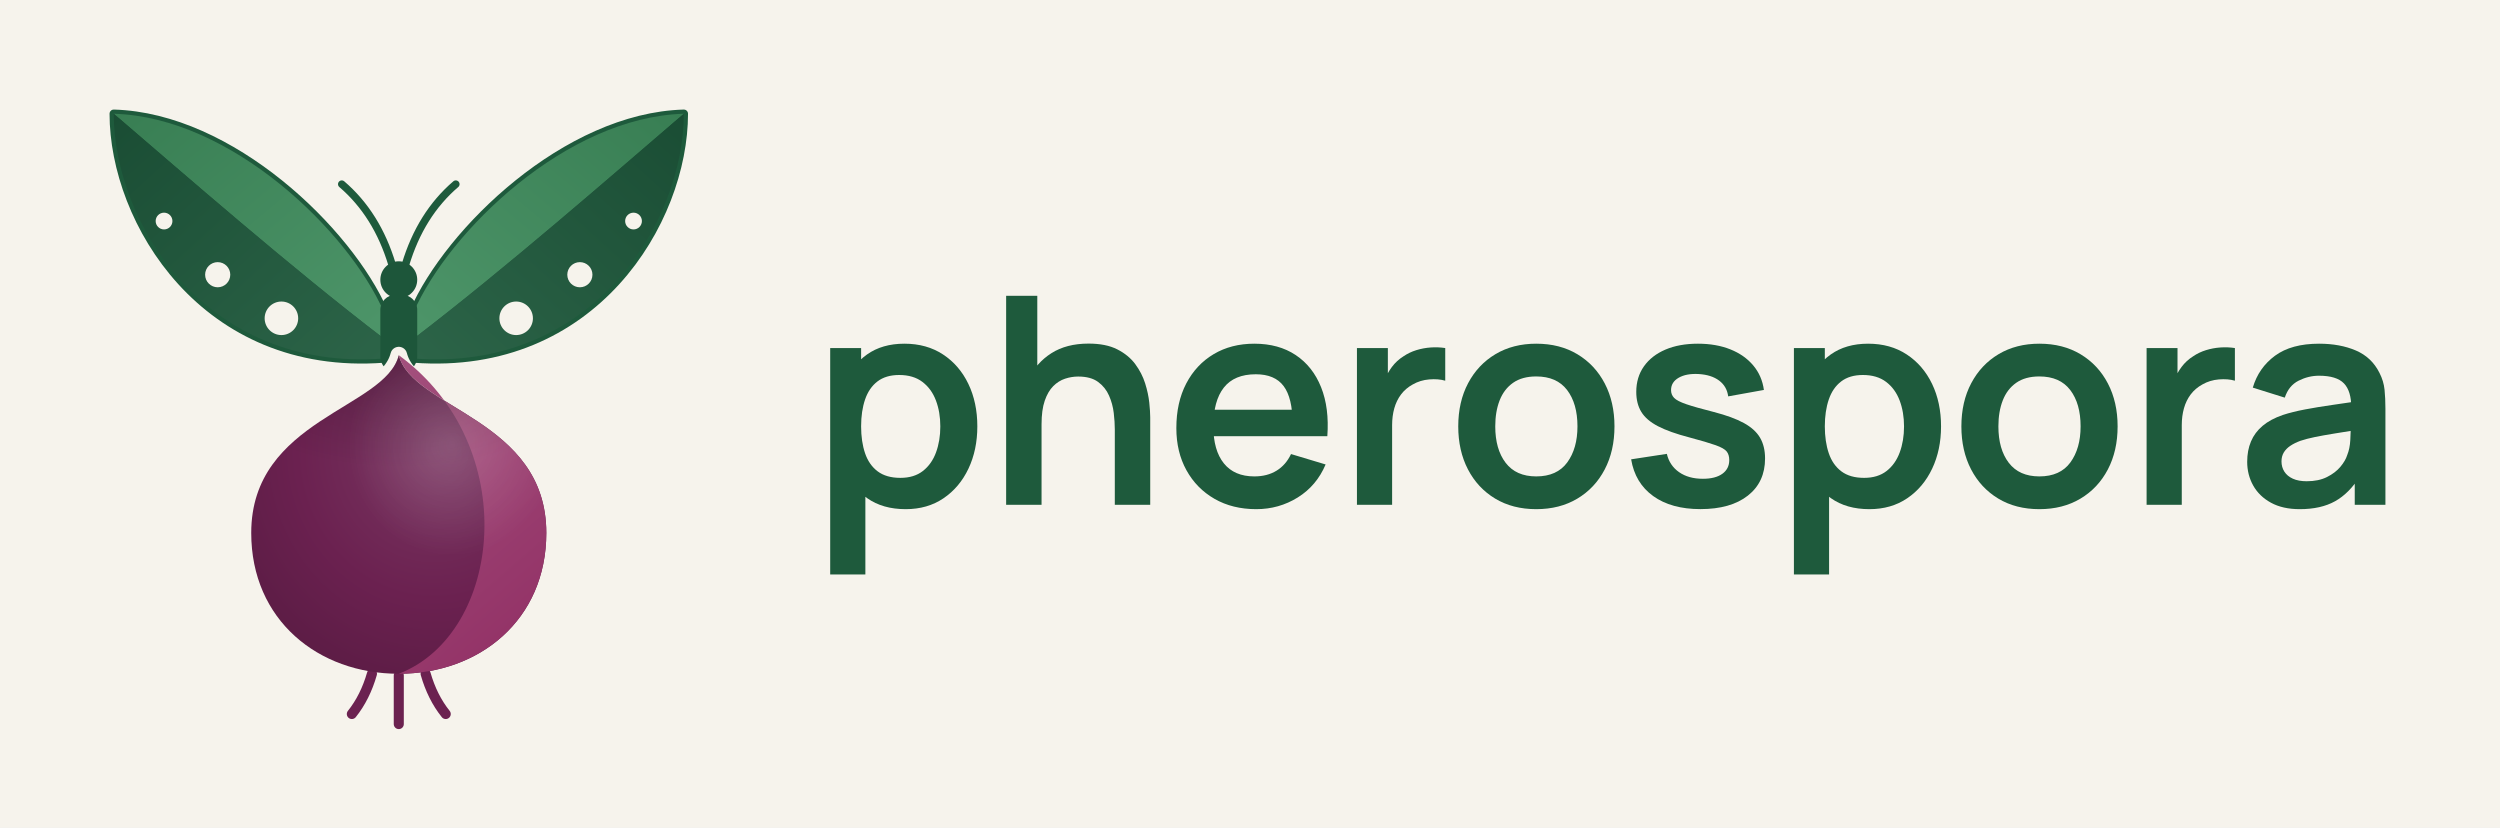
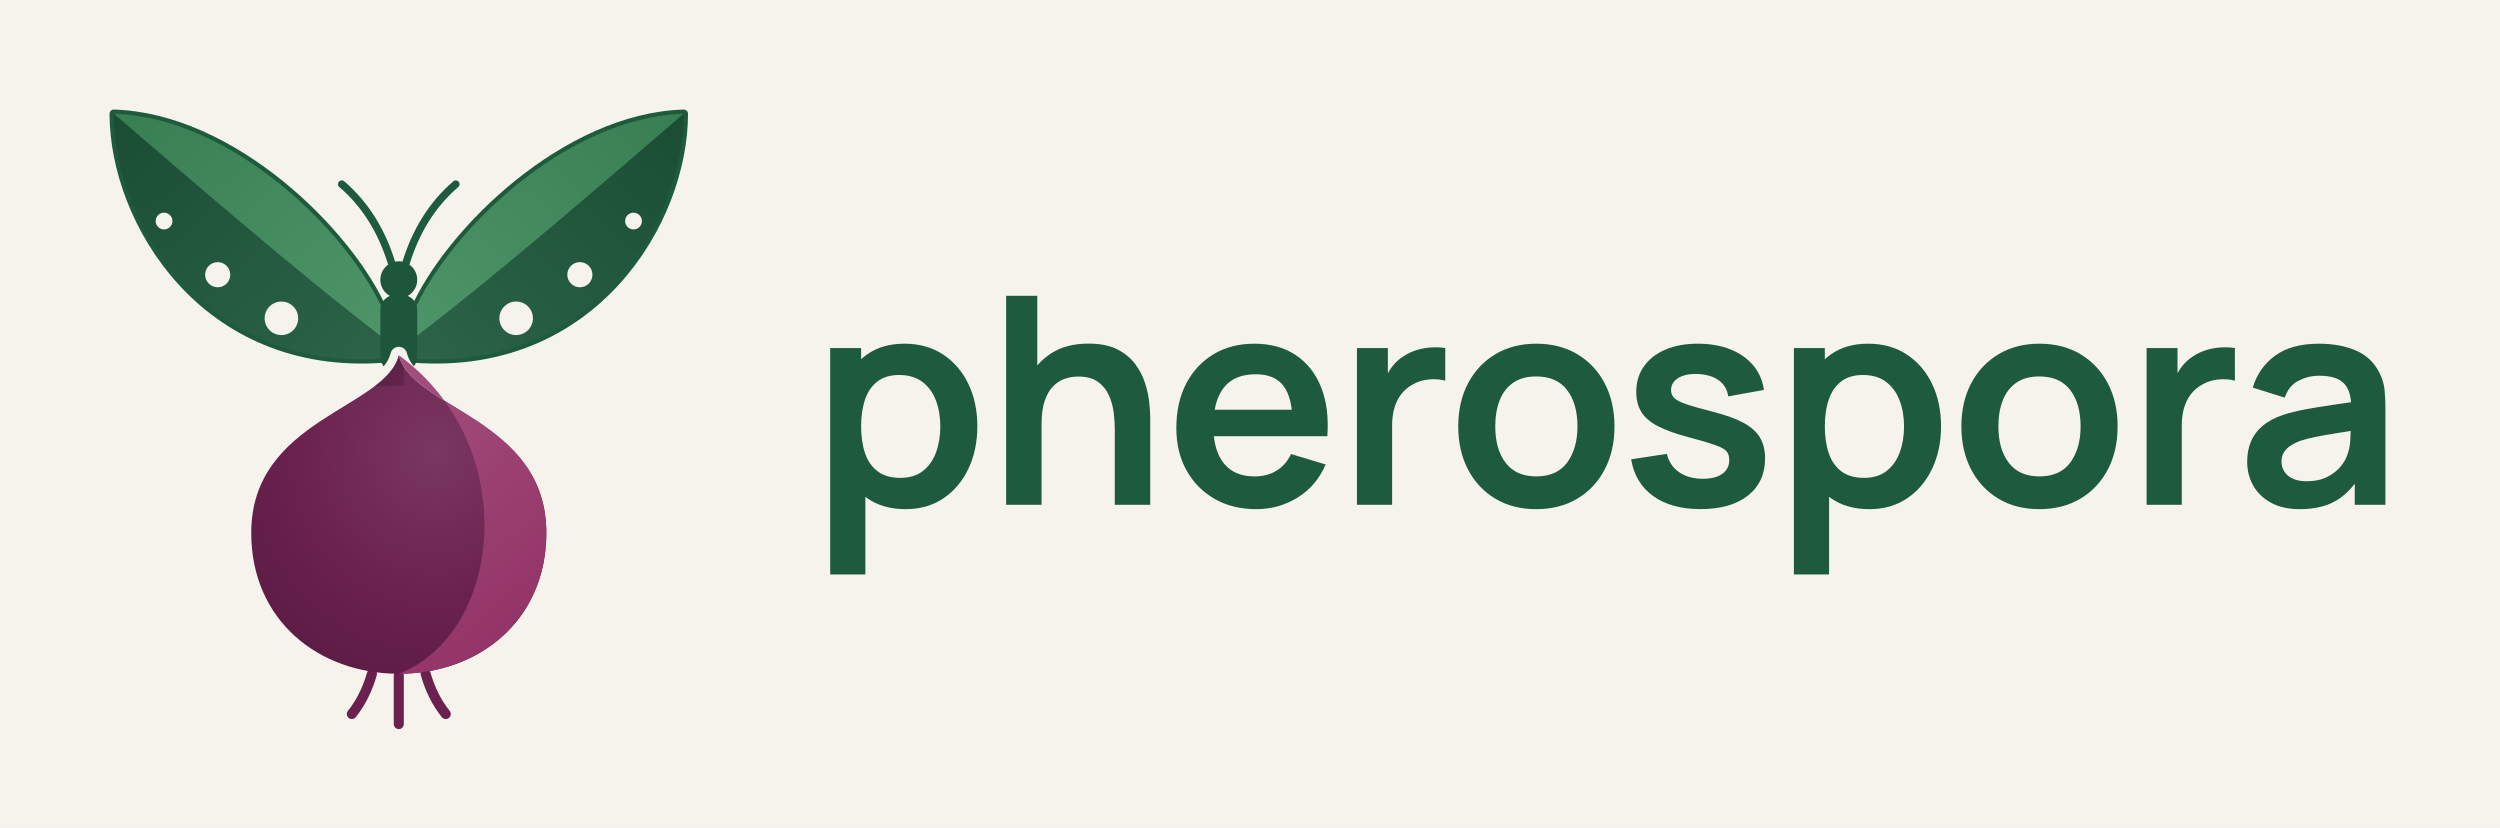
<svg xmlns="http://www.w3.org/2000/svg" viewBox="0 0 1196 396" width="1196" height="396">
  <rect width="1196" height="396" fill="#F6F3EC" />
  <g transform="translate(-14.57 -22.59) scale(0.80214)">
    <defs>
      <linearGradient id="gWd" x1="1" y1="1" x2="0" y2="0">
        <stop offset="0" stop-color="#2C6448" />
        <stop offset="1" stop-color="#1A4D34" />
      </linearGradient>
      <linearGradient id="gWl" x1="1" y1="1" x2="0" y2="0">
        <stop offset="0" stop-color="#4D9569" />
        <stop offset="1" stop-color="#387E53" />
      </linearGradient>
      <radialGradient id="gB" cx="0.62" cy="0.30" r="0.85">
        <stop offset="0" stop-color="#7A3762" />
        <stop offset="0.55" stop-color="#6B2150" />
        <stop offset="1" stop-color="#581B42" />
      </radialGradient>
      <linearGradient id="gBl" x1="0" y1="0" x2="0.4" y2="1">
        <stop offset="0" stop-color="#A3507D" />
        <stop offset="1" stop-color="#943468" />
      </linearGradient>
      <radialGradient id="gS" cx="0.5" cy="0" r="0.6">
        <stop offset="0" stop-color="#000" stop-opacity="0.22" />
        <stop offset="1" stop-color="#000" stop-opacity="0" />
      </radialGradient>
      <radialGradient id="gH" cx="0.68" cy="0.28" r="0.35">
        <stop offset="0" stop-color="#FFF" stop-opacity="0.16" />
        <stop offset="1" stop-color="#FFF" stop-opacity="0" />
      </radialGradient>
      <clipPath id="cB">
        <path d="M 256 240 C 264 272, 344 278, 344 346 C 344 398, 304 430, 256 430 C 208 430, 168 398, 168 346 C 168 278, 248 272, 256 240 Z" />
      </clipPath>
-       <radialGradient id="gG" cx="0.5" cy="0.5" r="0.5">
-         <stop offset="0" stop-color="#000" stop-opacity="0.28" />
-         <stop offset="1" stop-color="#000" stop-opacity="0" />
-       </radialGradient>
+       <g id="silW">
+         <path d="M 247 214 C 226 166, 156 98, 86 96 C 86 160, 140 250, 247 242 Z" stroke-width="5" stroke-linejoin="round" />
+         <g transform="translate(512 0) scale(-1 1)">
+           <path d="M 247 214 C 226 166, 156 98, 86 96 C 86 160, 140 250, 247 242 Z" stroke-width="5" stroke-linejoin="round" />
+         </g>
+       </g>
+       <g id="sil">
+         <use href="#silW" />
+         <rect x="245" y="204" width="22" height="46" rx="9" />
+         <path d="M 256 240 C 264 272, 344 278, 344 346 C 344 398, 304 430, 256 430 C 208 430, 168 398, 168 346 C 168 278, 248 272, 256 240 Z" />
+         <circle cx="256" cy="195" r="11" />
+       </g>
      <mask id="mW" maskUnits="userSpaceOnUse" x="0" y="0" width="512" height="512">
        <rect width="512" height="512" fill="#fff" />
        <path d="M 256 240 C 264 272, 344 278, 344 346 C 344 398, 304 430, 256 430 C 208 430, 168 398, 168 346 C 168 278, 248 272, 256 240 Z" fill="#000" stroke="#000" stroke-width="10" stroke-linejoin="round" />
      </mask>
    </defs>
    <g mask="url(#mW)">
      <path d="M 247 214 C 226 166, 156 98, 86 96 C 86 160, 140 250, 247 242 Z" fill="url(#gWd)" stroke="#1E5A3C" stroke-width="5" stroke-linejoin="round" />
      <path d="M 247 214 C 226 166, 156 98, 86 96 C 128 132, 192 188, 247 230 Z" fill="url(#gWl)" />
      <path d="M 86 96 C 86 160, 140 250, 247 242 L 247 230 C 192 188, 128 132, 86 96 Z" fill="url(#gWd)" />
      <circle cx="186" cy="218" r="10" fill="#F6F3EC" />
      <circle cx="148" cy="192" r="7.5" fill="#F6F3EC" />
      <circle cx="116" cy="160" r="5" fill="#F6F3EC" />
      <path d="M 252 186 C 246 166, 236 150, 222 138" stroke="#1E5A3C" stroke-width="4.5" stroke-linecap="round" fill="none" />
      <g transform="translate(512 0) scale(-1 1)">
        <path d="M 247 214 C 226 166, 156 98, 86 96 C 86 160, 140 250, 247 242 Z" fill="url(#gWd)" stroke="#1E5A3C" stroke-width="5" stroke-linejoin="round" />
        <path d="M 247 214 C 226 166, 156 98, 86 96 C 128 132, 192 188, 247 230 Z" fill="url(#gWl)" />
        <path d="M 86 96 C 86 160, 140 250, 247 242 L 247 230 C 192 188, 128 132, 86 96 Z" fill="url(#gWd)" />
        <circle cx="186" cy="218" r="10" fill="#F6F3EC" />
        <circle cx="148" cy="192" r="7.5" fill="#F6F3EC" />
        <circle cx="116" cy="160" r="5" fill="#F6F3EC" />
        <path d="M 252 186 C 246 166, 236 150, 222 138" stroke="#1E5A3C" stroke-width="4.5" stroke-linecap="round" fill="none" />
      </g>
      <rect fill="#1D563A" x="245" y="204" width="22" height="46" rx="9" />
    </g>
    <path d="M 240 430 Q 236 444, 228 454 M 256 431 L 256 460 M 272 430 Q 276 444, 284 454" stroke="#6B2150" stroke-width="6" stroke-linecap="round" fill="none" />
    <path d="M 256 240 C 264 272, 344 278, 344 346 C 344 398, 304 430, 256 430 C 208 430, 168 398, 168 346 C 168 278, 248 272, 256 240 Z" fill="url(#gB)" />
    <path d="M 256 240 C 264 272, 344 278, 344 346 C 344 398, 304 430, 256 430 C 318 406, 330 294, 256 240 Z" fill="url(#gBl)" />
    <g clip-path="url(#cB)">
-       <rect x="150" y="236" width="212" height="120" fill="url(#gS)" />
-       <path d="M 256 240 C 264 272, 344 278, 344 346 C 344 398, 304 430, 256 430 C 208 430, 168 398, 168 346 C 168 278, 248 272, 256 240 Z" fill="url(#gH)" />
+       <use href="#silW" transform="translate(12 16)" fill="#000" fill-opacity="0.16" />
    </g>
    <circle cx="256" cy="195" r="11" fill="#1D563A" />
  </g>
  <g transform="translate(387.56 241.50)">
    <path transform="translate(0.00 0) scale(0.06944 -0.06944)" d="M658.665 -30Q500.666 -30 393.999 45.167Q287.333 120.333 233.166 249.417Q178.999 378.5 178.999 540.333Q178.999 702.667 232.833 831.583Q286.666 960.5 391.416 1035.25Q496.166 1110 649.666 1110Q802.999 1110 915.749 1035.75Q1028.498 961.5 1090.248 832.917Q1151.998 704.333 1151.998 540.333Q1151.998 378.333 1090.915 249.25Q1029.832 120.167 919.082 45.083Q808.332 -30 658.665 -30ZM138.333 -480V1080H351.33V321.664H380.663V-480ZM622 185.663Q716.167 185.663 776.918 232.997Q837.668 280.331 867.335 360.832Q897.002 441.332 897.002 540.333Q897.002 638.334 866.752 718.668Q836.502 799.002 773.751 846.669Q711 894.337 613.666 894.337Q521.832 894.337 463.832 849.836Q405.831 805.336 378.58 725.418Q351.33 645.501 351.33 540.333Q351.33 435.499 378.497 355.415Q405.664 275.331 465.331 230.497Q524.999 185.663 622 185.663Z" fill="#1E5A3C" />
    <path transform="translate(84.17 0) scale(0.06944 -0.06944)" d="M887.001 0V520.335Q887.001 570.503 879.751 632.503Q872.501 694.504 847.333 752.087Q822.166 809.671 771.666 846.67Q721.165 883.67 634.666 883.67Q588.998 883.67 544.08 868.753Q499.163 853.836 462.83 817.585Q426.496 781.335 404.413 717.501Q382.329 653.667 382.329 555.001L239.331 616.333Q239.331 753.834 292.831 866.084Q346.331 978.334 450.165 1044.5Q553.998 1110.667 706.33 1110.667Q825.83 1110.667 903.913 1071Q981.996 1031.334 1027.996 969.084Q1073.996 906.835 1095.996 836.752Q1117.997 766.669 1124.497 704.085Q1130.997 641.501 1130.997 603V0ZM138.333 0V1440H352.997V681.664H382.329V0Z" fill="#1E5A3C" />
    <path transform="translate(169.65 0) scale(0.06944 -0.06944)" d="M630.665 -30Q466.832 -30 342.999 41.083Q219.166 112.167 149.583 238.083Q80 364 80 528.334Q80 705.334 148.25 835.834Q216.5 966.333 337.416 1038.167Q458.332 1110 617.332 1110Q784.832 1110 902.332 1031.667Q1019.832 953.334 1077.082 810.334Q1134.332 667.334 1120.165 472.668H881.002V560.666Q880.002 737.001 819.001 818.169Q758 899.336 627.332 899.336Q479.498 899.336 407.247 807.669Q334.996 716.001 334.996 540Q334.996 375.665 407.247 285.664Q479.498 195.663 617.332 195.663Q706.333 195.663 770.668 235.33Q835.002 274.998 870.002 349.665L1108.332 278Q1046.498 131.666 916.748 50.833Q786.999 -30 630.665 -30ZM258.997 472.668V654.999H1002.334V472.668Z" fill="#1E5A3C" />
    <path transform="translate(251.88 0) scale(0.06944 -0.06944)" d="M140 0V1080H352.997V817L326.997 851Q347.33 905 380.83 949.666Q414.33 994.333 460.996 1023.333Q500.829 1050.5 549.246 1065.5Q597.663 1080.5 648.663 1084Q699.664 1087.5 748.33 1080V855.004Q699.663 869.17 637.579 863.837Q575.496 858.503 524.662 829.336Q475.162 802.169 443.745 760.251Q412.329 718.334 397.329 664.833Q382.329 611.333 382.329 548.666V0Z" fill="#1E5A3C" />
    <path transform="translate(304.51 0) scale(0.06944 -0.06944)" d="M617.332 -30Q454.832 -30 333.999 43.0Q213.166 116 146.583 244.583Q80 373.167 80 540.333Q80 709.5 148 837.917Q216 966.333 336.916 1038.167Q457.832 1110 617.332 1110Q779.999 1110 901.249 1037.083Q1022.498 964.167 1089.415 835.75Q1156.331 707.333 1156.331 540.333Q1156.331 371.833 1088.915 243.333Q1021.498 114.833 900.165 42.417Q778.832 -30 617.332 -30ZM617.332 195.663Q760.5 195.663 830.918 291.997Q901.335 388.332 901.335 540.333Q901.335 697.168 830.001 790.753Q758.667 884.337 617.332 884.337Q520.331 884.337 457.914 840.67Q395.497 797.003 365.246 719.668Q334.996 642.334 334.996 540.333Q334.996 382.832 406.663 289.248Q478.331 195.663 617.332 195.663Z" fill="#1E5A3C" />
    <path transform="translate(387.22 0) scale(0.06944 -0.06944)" d="M557.333 -29.667Q356.833 -29.667 232.083 60.166Q107.333 149.999 80 313.332L325.996 350.998Q344.663 270.998 409.997 225.164Q475.331 179.33 574.332 179.33Q660.501 179.33 708.251 213.581Q756.002 247.832 756.002 308.333Q756.002 344.833 738.336 367.334Q720.669 389.834 661.835 410.834Q603.001 431.835 481.001 464.335Q345.333 499.668 265.25 541.252Q185.167 582.835 150.25 639.835Q115.333 696.835 115.333 778.001Q115.333 879.001 168 953.75Q220.667 1028.5 316.083 1069.25Q411.5 1110 540.333 1110Q665.999 1110 763.582 1070.917Q861.166 1031.833 921.332 960.083Q981.499 888.333 994.666 791.333L748.669 747.001Q739.669 815.835 686.085 855.919Q632.5 896.003 544.332 901.003Q459.331 905.503 407.164 875.169Q354.996 844.835 354.996 790.334Q354.996 758.5 376.08 736.583Q397.163 714.666 460.413 692.999Q523.664 671.333 649.997 639.333Q779.498 605.832 856.665 563.416Q933.832 520.999 968.249 462.082Q1002.665 403.166 1002.665 319.333Q1002.665 156.5 884.332 63.416Q765.999 -29.667 557.333 -29.667Z" fill="#1E5A3C" />
    <path transform="translate(461.04 0) scale(0.06944 -0.06944)" d="M658.665 -30Q500.666 -30 393.999 45.167Q287.333 120.333 233.166 249.417Q178.999 378.5 178.999 540.333Q178.999 702.667 232.833 831.583Q286.666 960.5 391.416 1035.25Q496.166 1110 649.666 1110Q802.999 1110 915.749 1035.75Q1028.498 961.5 1090.248 832.917Q1151.998 704.333 1151.998 540.333Q1151.998 378.333 1090.915 249.25Q1029.832 120.167 919.082 45.083Q808.332 -30 658.665 -30ZM138.333 -480V1080H351.33V321.664H380.663V-480ZM622 185.663Q716.167 185.663 776.918 232.997Q837.668 280.331 867.335 360.832Q897.002 441.332 897.002 540.333Q897.002 638.334 866.752 718.668Q836.502 799.002 773.751 846.669Q711 894.337 613.666 894.337Q521.832 894.337 463.832 849.836Q405.831 805.336 378.58 725.418Q351.33 645.501 351.33 540.333Q351.33 435.499 378.497 355.415Q405.664 275.331 465.331 230.497Q524.999 185.663 622 185.663Z" fill="#1E5A3C" />
    <path transform="translate(545.21 0) scale(0.06944 -0.06944)" d="M617.332 -30Q454.832 -30 333.999 43.0Q213.166 116 146.583 244.583Q80 373.167 80 540.333Q80 709.5 148 837.917Q216 966.333 336.916 1038.167Q457.832 1110 617.332 1110Q779.999 1110 901.249 1037.083Q1022.498 964.167 1089.415 835.75Q1156.331 707.333 1156.331 540.333Q1156.331 371.833 1088.915 243.333Q1021.498 114.833 900.165 42.417Q778.832 -30 617.332 -30ZM617.332 195.663Q760.5 195.663 830.918 291.997Q901.335 388.332 901.335 540.333Q901.335 697.168 830.001 790.753Q758.667 884.337 617.332 884.337Q520.331 884.337 457.914 840.67Q395.497 797.003 365.246 719.668Q334.996 642.334 334.996 540.333Q334.996 382.832 406.663 289.248Q478.331 195.663 617.332 195.663Z" fill="#1E5A3C" />
    <path transform="translate(629.65 0) scale(0.06944 -0.06944)" d="M140 0V1080H352.997V817L326.997 851Q347.33 905 380.83 949.666Q414.33 994.333 460.996 1023.333Q500.829 1050.5 549.246 1065.5Q597.663 1080.5 648.663 1084Q699.664 1087.5 748.33 1080V855.004Q699.663 869.17 637.579 863.837Q575.496 858.503 524.662 829.336Q475.162 802.169 443.745 760.251Q412.329 718.334 397.329 664.833Q382.329 611.333 382.329 548.666V0Z" fill="#1E5A3C" />
    <path transform="translate(681.94 0) scale(0.06944 -0.06944)" d="M442.334 -30Q324.667 -30 243.75 14.417Q162.833 58.833 121.417 132.917Q80 207 80 296Q80 374.333 106.084 436.417Q132.167 498.5 186.251 544.083Q240.335 589.666 325.668 618.999Q391.335 640.499 478.419 657.083Q565.503 673.666 668.169 688.249Q770.836 702.832 883.334 719.665L796.669 671.333Q797.502 783.168 746.752 836.252Q696.001 889.337 574.666 889.337Q501.998 889.337 434.081 855.086Q366.164 820.835 338.997 738.334L118.667 807.333Q158.833 944 271.583 1027Q384.333 1110 575.333 1110Q719.5 1110 828.666 1063.166Q937.832 1016.333 991.332 908.999Q1020.332 852.333 1026.332 792.833Q1032.332 733.333 1032.332 662.667V0H821.002V234.335L856.002 195.669Q783.002 79.168 685.418 24.584Q587.834 -30 442.334 -30ZM489.999 162.331Q572 162.331 629.834 191.414Q687.668 220.498 722.335 262.082Q757.002 303.667 768.669 341.335Q787.502 387.335 790.419 446.752Q793.335 506.169 793.335 543.335L867.335 521.002Q757.669 503.502 679.586 490.835Q601.502 478.169 545.834 466.752Q490.166 455.335 446.999 441.002Q405.498 425.669 376.415 405.918Q347.331 386.168 331.83 360.001Q316.33 333.834 316.33 299Q316.33 259.499 336.08 228.582Q355.83 197.665 394.414 179.998Q432.998 162.331 489.999 162.331Z" fill="#1E5A3C" />
  </g>
</svg>
